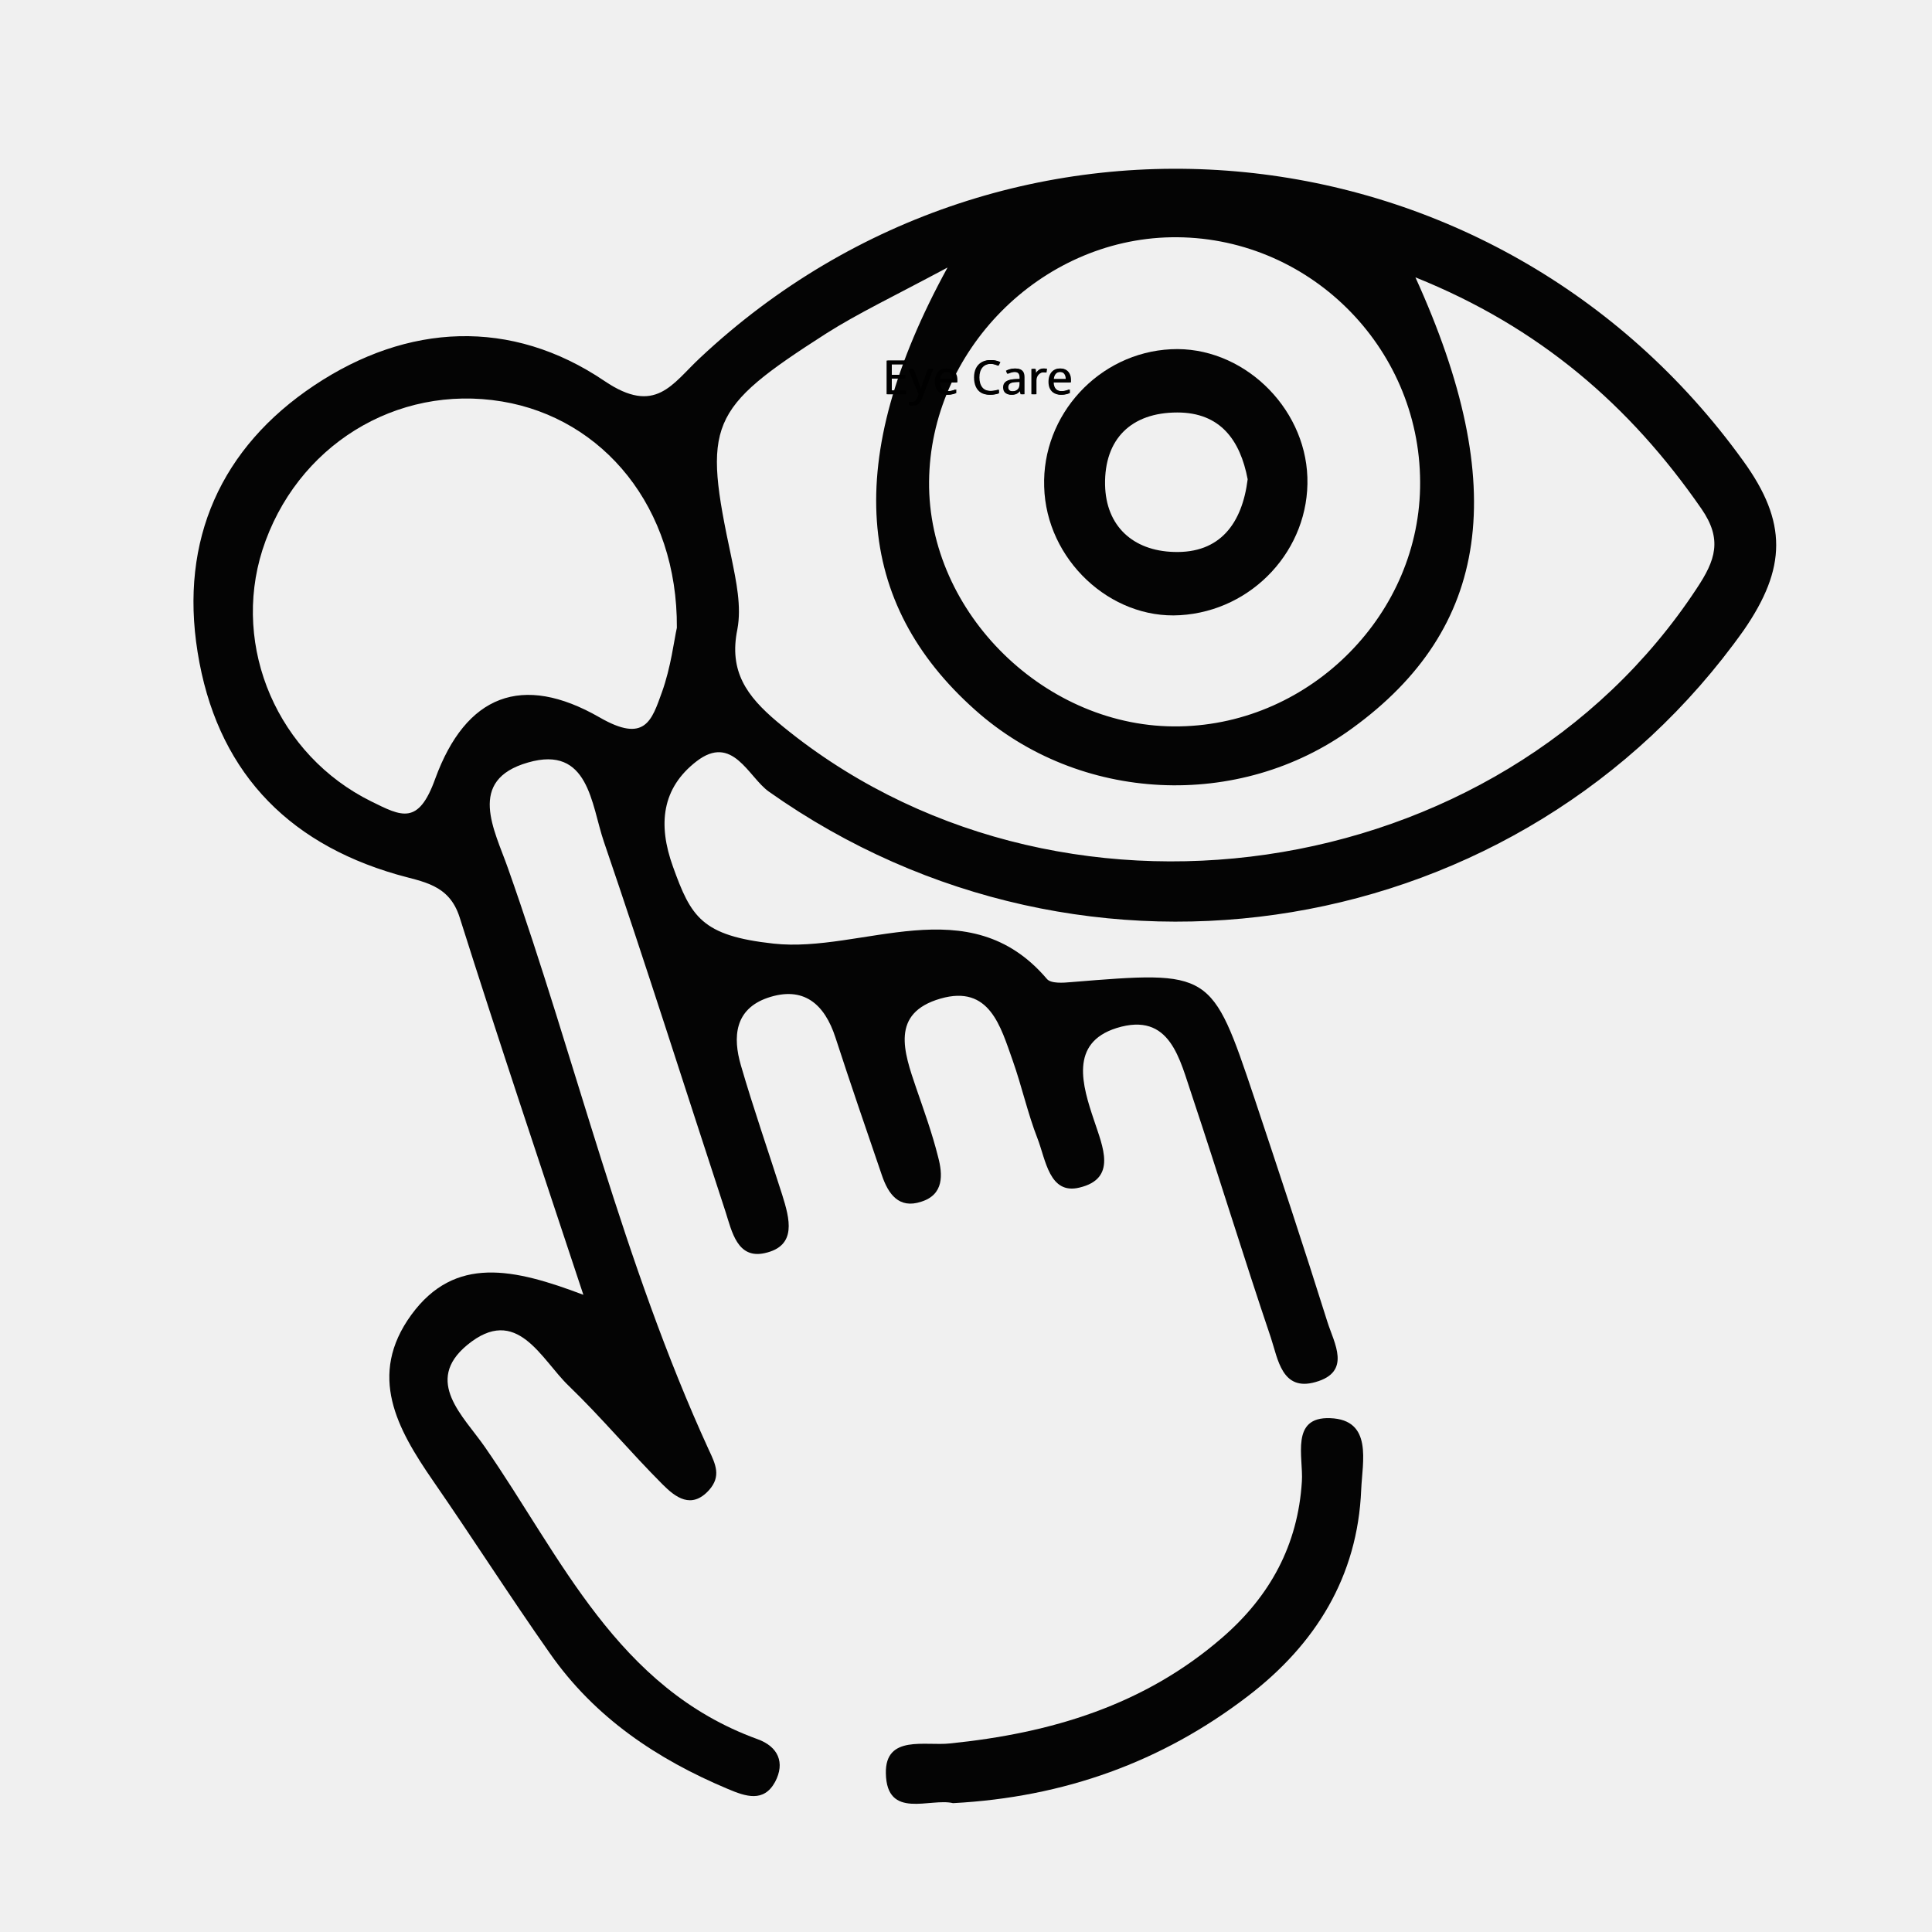
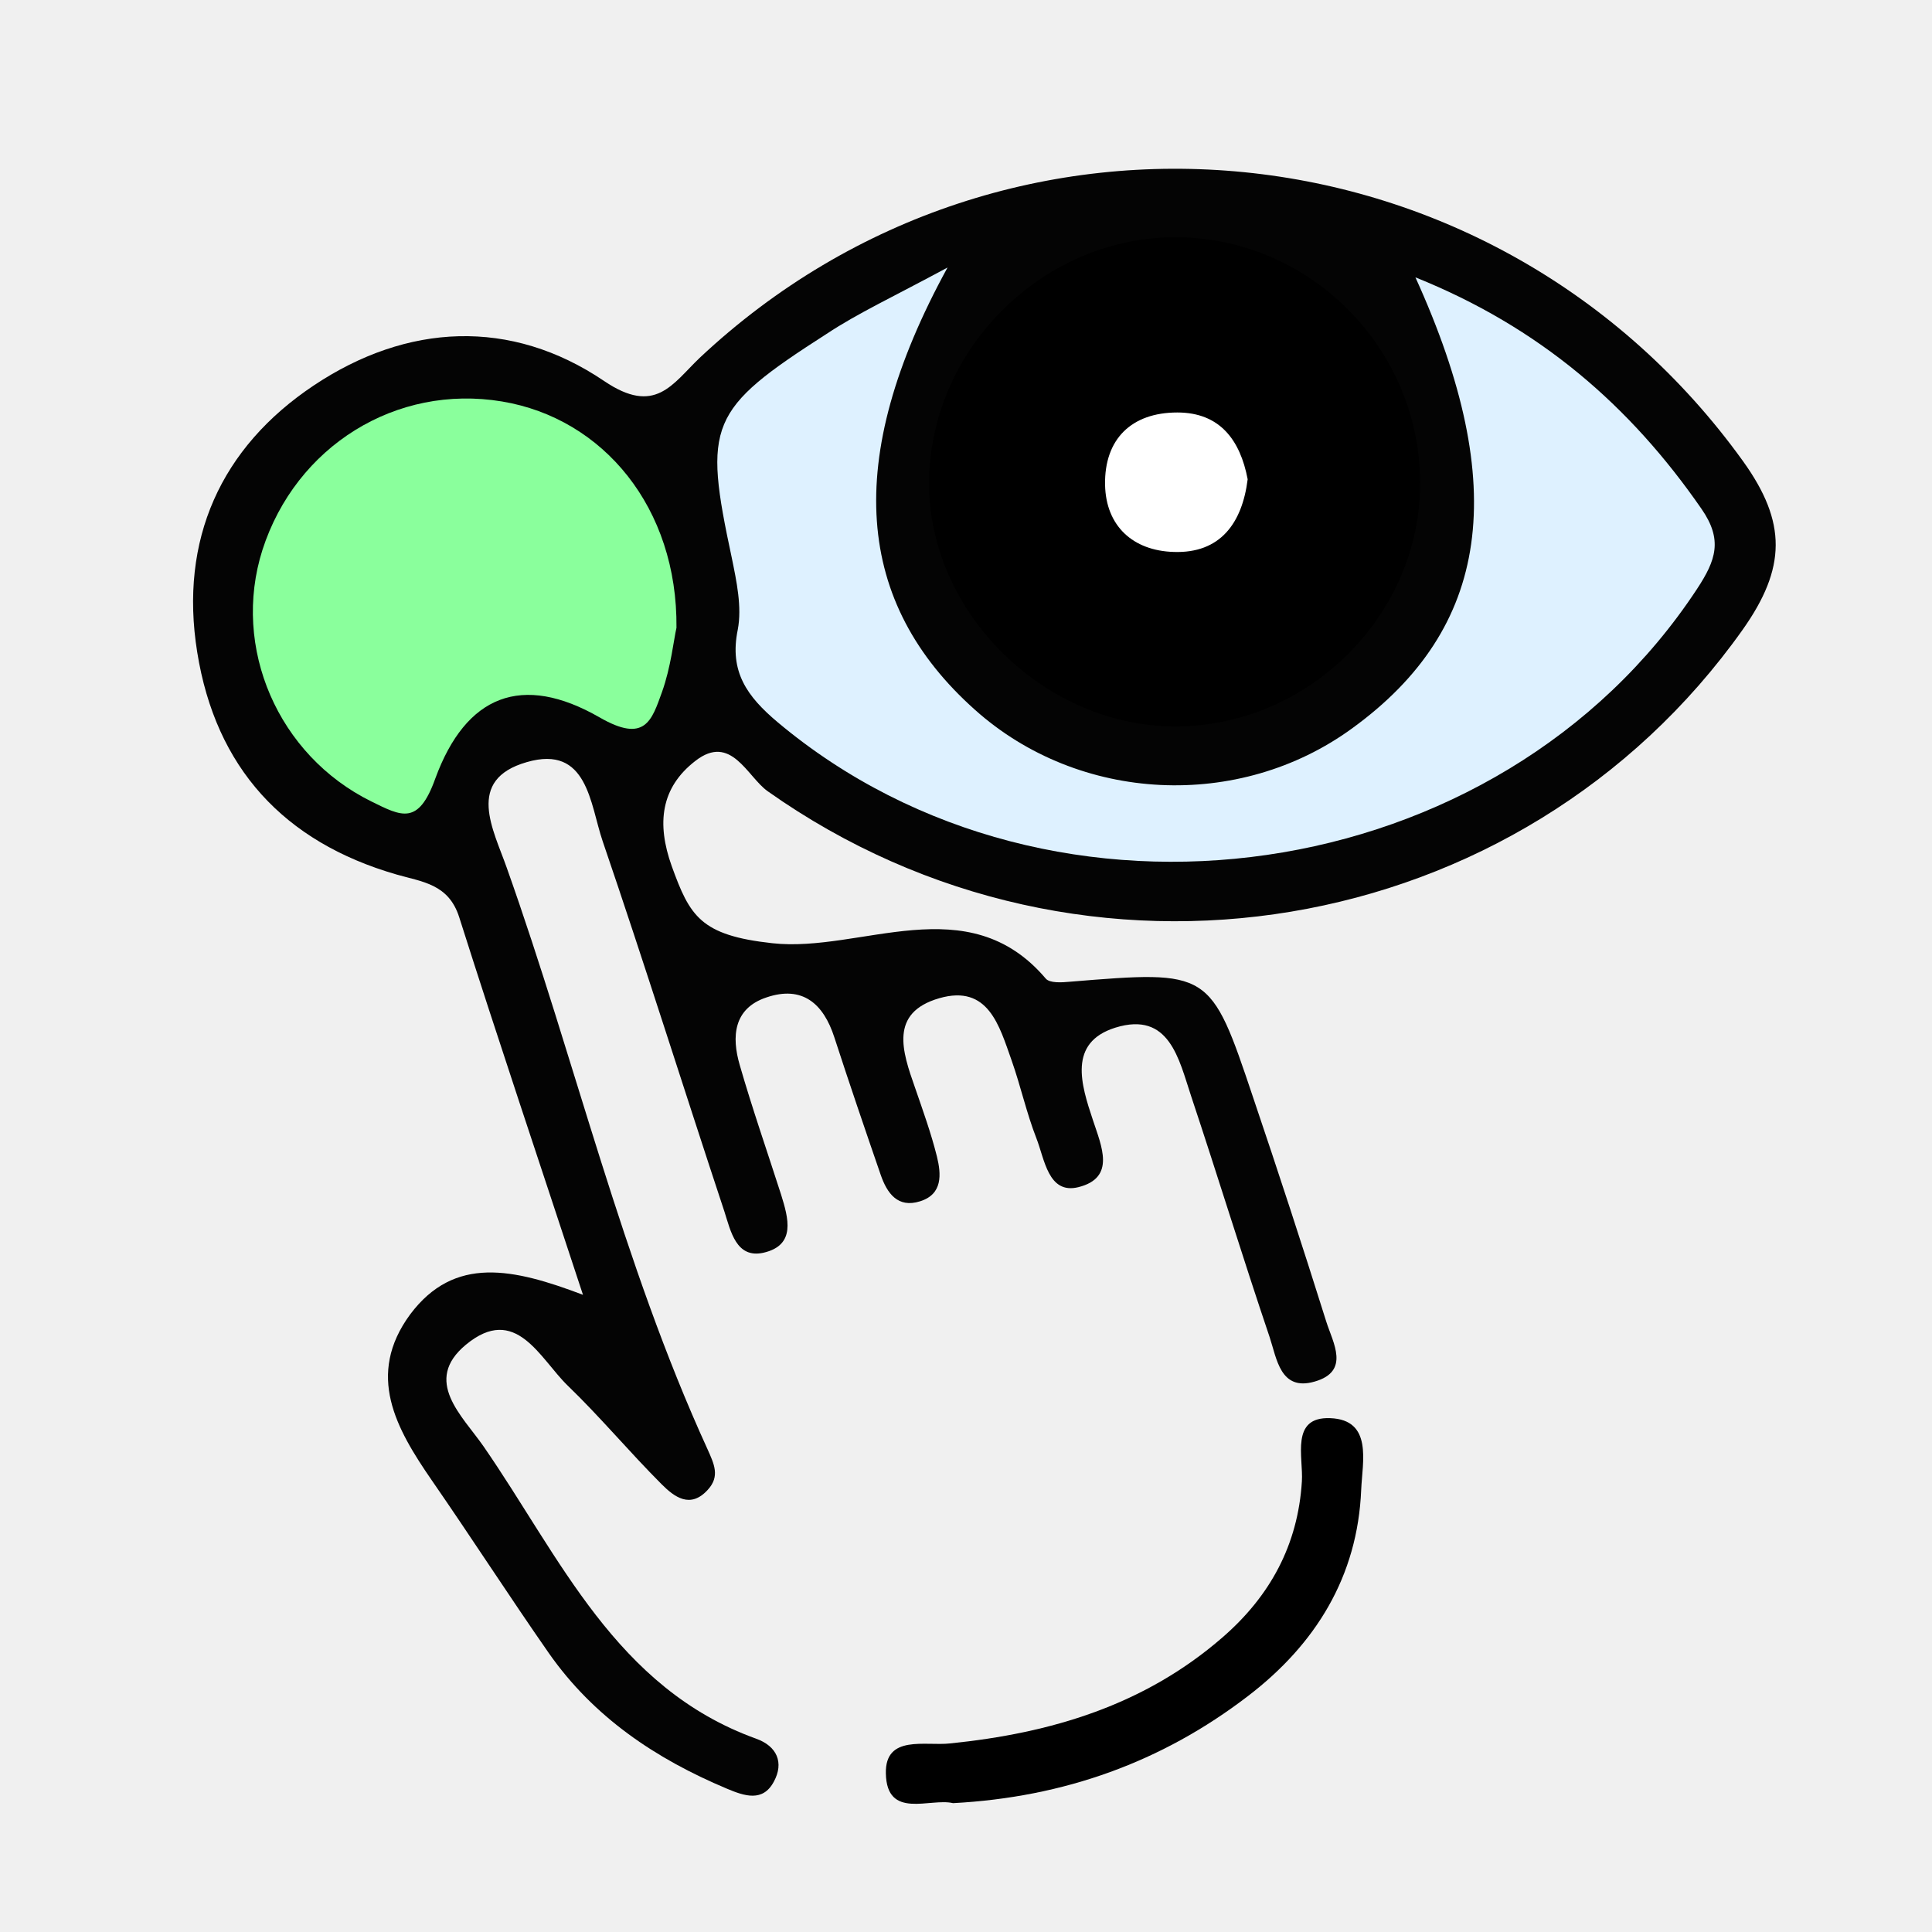
<svg xmlns="http://www.w3.org/2000/svg" version="1.1" id="Layer_1" x="0px" y="0px" viewBox="0 0 491.8 491.8" style="enable-background:new 0 0 491.8 491.8;" xml:space="preserve">
  <style type="text/css">
	.st0{fill:#040404;}
	.st1{fill:#050505;}
	.st2{fill:#B6B15D;}
	.st3{fill:#77B9DC;}
	.st4{fill:#FFFFFF;}
	.st5{fill:#7EB9E5;}
	.st6{fill:#4681A1;}
	.st7{fill:#171717;}
	.st8{fill:#141414;}
	.st9{fill:#C3B15F;}
	.st10{fill:#151515;}
	.st11{fill:#232323;}
	.st12{fill:#1E1E1E;}
	.st13{fill:#C5BE92;}
	.st14{fill:#BFB26E;}
	.st15{fill:#7FB5DB;}
	.st16{fill:#1B1B1B;}
	.st17{fill:#1D1D1D;}
	.st18{fill:#111111;}
	.st19{fill:#070707;}
	.st20{fill:#F9F9F9;}
	.st21{fill:#F5F5F5;}
	.st22{fill:#080808;}
	.st23{fill:#0F0F0F;}
	.st24{fill:#FAFAFA;}
	.st25{fill:#81BAD8;}
	.st26{fill:#C4B06B;}
	.st27{fill:#1A1A1A;}
	.st28{fill:#010101;}
	.st29{fill:#2C2C2C;}
	.st30{fill:#0A0A0A;}
	.st31{fill:#D6D6D6;}
	.st32{fill:#C4B866;}
	.st33{fill:#060606;}
- 	.st34{font-family:'MyriadPro-Regular';}
- 	.st35{font-size:12px;}
</style>
  <g>
-     <path class="st0" d="M242.6,459c-5.8-1.4-16.9,4.3-17.1-7.6c-0.2-9.9,10.1-6.9,16.3-7.6c25.7-2.6,49.5-9.7,69.4-27   c12.1-10.5,19.2-23.5,20.2-39.7c0.4-6.2-3-16.5,7.2-16.1c10.9,0.4,8.2,11.1,7.9,18.2c-0.9,22.1-11.6,39.4-28.9,52.6   C295.8,448.5,270.9,457.5,242.6,459z" />
-     <g>
-       <path class="st0" d="M300.4,156.6c18.5-1.1,33-16.8,32.4-35.1c-0.6-18.2-16.8-33.5-34.7-32.6c-18.4,0.9-32.9,16.7-32.3,35    C266.3,142.4,282.6,157.7,300.4,156.6z M299.7,105c10.9,0,16,7,17.9,17c-1.4,11.2-7,18.9-18.8,18.5c-10.4-0.3-17.3-6.6-17.5-17.1    C281.1,111.8,287.9,105,299.7,105z" />
-       <path class="st0" d="M443.8,117.4c-62.9-87.4-187-100-265.6-26.3c-7.1,6.6-11.3,14.7-24.3,5.9c-23.8-16.1-50.2-14.7-73.9,1.1    c-23.7,15.8-34.3,39.3-29.7,67.9c4.7,29.4,22,48.3,50.7,56.6c6.5,1.9,13.3,2.4,16,10.9c9.9,31.3,20.3,62.3,31.5,96.1    c-17.7-6.7-32.7-10.1-43.8,5.1c-11.2,15.4-3.6,29,5.5,42.2c10.1,14.6,19.6,29.5,29.8,44c11.4,16.3,27.2,26.9,45.3,34.5    c4.5,1.9,9.1,3.5,12-1.8c2.6-4.9,0.8-9-4.5-10.9c-35.8-13-49.9-46.3-69.4-74.4c-5.4-7.8-15.6-16.7-4.5-25.9    c12.7-10.5,18.8,3.6,25.9,10.4c8.3,8,15.7,16.9,23.9,25.1c3.2,3.2,7.3,6.4,11.8,1.4c3.1-3.5,1.7-6.5-0.1-10.3    c-21.8-47.6-33.7-98.8-51.1-148c-3.4-9.7-10.6-22.4,5.1-26.9c15.5-4.5,16.1,10.7,19.3,20.1c10.7,31.3,20.7,62.9,31,94.3    c1.6,5,3,12,9.9,10.5c8.4-1.8,6.4-8.8,4.5-14.9c-3.5-11-7.3-21.9-10.5-32.9c-2.1-7.2-1.6-14.3,6.8-17.2    c9.1-3.1,14.5,1.5,17.3,10.2c3.8,11.7,7.8,23.3,11.8,35c1.6,4.7,4.3,8.6,10,6.7c5.8-1.8,5.5-6.9,4.3-11.4    c-1.5-6-3.6-11.8-5.6-17.6c-3.1-9.1-6.6-19,6.2-22.7c12.5-3.6,15.3,7.1,18.4,15.8c2.3,6.5,3.8,13.4,6.3,19.8    c2.1,5.4,3,14.4,10.7,12.5c9.6-2.3,5.9-10.4,3.7-17.1c-3-8.9-6.3-19.7,5.7-23.5c13.8-4.3,16.1,8.1,19.3,17.4    c6.8,20.4,13.1,41,20,61.4c1.8,5.4,2.8,13.8,11.4,11.3c9.2-2.6,4.7-9.9,3-15.3c-6-19.1-12.3-38.1-18.6-57    c-10.9-32.5-11-32.4-46.6-29.5c-2.1,0.2-5.2,0.4-6.2-0.8c-19.9-23.4-47-6.5-69.6-9c-18.3-2-21-6.8-25.6-19.6    c-3.9-10.8-2.8-20,6-26.8c9.2-7.1,13.2,4,18.4,7.7c80.7,57.1,191.8,38.4,248.2-41.1C454.8,144.6,455,132.9,443.8,117.4z     M168.5,176.2c-2.6,7.2-4.3,13.1-15.9,6.4c-19.7-11.3-34-5.7-41.8,15.6c-4.3,12-8.6,9.6-16.3,5.8c-23.7-11.7-35.6-39.1-27.7-64    c8.5-26.4,34-42.3,61-37.8c25.8,4.3,44.7,27,44.5,57.6C171.6,162.9,170.8,169.8,168.5,176.2z M298.1,60.4    c34.6-0.6,63.3,27.6,63.4,62.3c0.2,33.3-27.6,61.6-61.2,62.2c-33.9,0.7-64.1-28.8-63.8-62.3C236.8,89.3,264.8,61,298.1,60.4z     M431.9,149.8c-50.2,76.4-163.8,92.9-234.1,33.9c-7.7-6.5-12.3-12.8-10.1-23.5c1.1-5.8-0.3-12.3-1.5-18.2    c-7.3-34.1-6-37.8,24.1-57.1c8.2-5.2,17.1-9.4,30.9-16.8c-26.9,49.1-23.4,85.5,7,112.6c26.5,23.7,67.2,25.7,96,4.7    c35-25.4,40.4-61.4,16.1-114.8c31.6,12.7,54.6,32.6,72.8,58.9C438.5,137.3,436.7,142.6,431.9,149.8z" />
-     </g>
+     <path class="st0" d="M148.4,329.6c-11.1-33.8-21.6-64.9-31.5-96.1c-2.7-8.5-9.4-9-16-10.9c-28.7-8.3-46-27.2-50.7-56.6   c-4.6-28.6,6-52.1,29.7-67.9c23.7-15.8,50.1-17.2,73.9-1.1c13,8.8,17.3,0.8,24.3-5.9c78.5-73.7,202.7-61.1,265.6,26.3   c11.2,15.6,11,27.2-0.1,42.9c-56.4,79.5-167.5,98.2-248.2,41.1c-5.2-3.7-9.3-14.8-18.4-7.7c-8.8,6.8-9.9,15.9-6,26.8   c4.6,12.7,7.3,17.6,25.6,19.6c22.6,2.5,49.7-14.4,69.6,9c1,1.2,4.1,1,6.2,0.8c35.6-2.9,35.7-3,46.6,29.5   c6.4,18.9,12.6,37.9,18.6,57c1.7,5.4,6.2,12.7-3,15.3c-8.7,2.5-9.6-5.9-11.4-11.3c-6.9-20.4-13.2-41-20-61.4   c-3.1-9.3-5.5-21.7-19.3-17.4c-12.1,3.8-8.7,14.5-5.7,23.5c2.2,6.7,5.9,14.7-3.7,17.1c-7.7,1.9-8.6-7.2-10.7-12.5   c-2.5-6.4-4-13.3-6.3-19.8c-3.1-8.7-5.9-19.4-18.4-15.8c-12.8,3.7-9.4,13.6-6.2,22.7c2,5.8,4.1,11.6,5.6,17.6   c1.1,4.5,1.5,9.6-4.3,11.4c-5.7,1.8-8.4-2.1-10-6.7c-4-11.6-8-23.3-11.8-35c-2.8-8.7-8.2-13.3-17.3-10.2c-8.4,2.8-8.9,10-6.8,17.2   c3.2,11.1,7,22,10.5,32.9c1.9,6.1,3.9,13-4.5,14.9c-6.9,1.5-8.3-5.5-9.9-10.5c-10.4-31.4-20.3-63-31-94.3   c-3.2-9.4-3.8-24.6-19.3-20.1c-15.7,4.5-8.5,17.2-5.1,26.9c17.5,49.2,29.3,100.3,51.1,148c1.7,3.8,3.2,6.9,0.1,10.3   c-4.5,5-8.6,1.8-11.8-1.4c-8.2-8.2-15.6-17.1-23.9-25.1c-7.1-6.9-13.2-20.9-25.9-10.4c-11.1,9.2-0.9,18.1,4.5,25.9   c19.5,28.2,33.6,61.5,69.4,74.4c5.3,1.9,7.1,6.1,4.5,10.9c-2.8,5.3-7.5,3.7-12,1.8c-18.1-7.6-33.9-18.2-45.3-34.5   c-10.1-14.5-19.7-29.4-29.8-44c-9.1-13.2-16.8-26.8-5.5-42.2C115.7,319.5,130.7,322.9,148.4,329.6z" id="id_101" />
+     <path class="st23" d="M242.6,459c-5.8-1.4-16.9,4.3-17.1-7.6c-0.2-9.9,10.1-6.9,16.3-7.6c25.7-2.6,49.5-9.7,69.4-27   c12.1-10.5,19.2-23.5,20.2-39.7c0.4-6.2-3-16.5,7.2-16.1c10.9,0.4,8.2,11.1,7.9,18.2c-0.9,22.1-11.6,39.4-28.9,52.6   C295.8,448.5,270.9,457.5,242.6,459z" id="id_102" style="fill: rgb(0, 0, 0);" />
+     <path class="st9" d="M241.2,68.1c-26.9,49.1-23.4,85.5,7,112.6c26.5,23.7,67.2,25.7,96,4.7c35-25.4,40.4-61.4,16.1-114.8   c31.6,12.7,54.6,32.6,72.8,58.9c5.5,7.9,3.7,13.1-1.1,20.4c-50.2,76.4-163.8,92.9-234.1,33.9c-7.7-6.5-12.3-12.8-10.1-23.5   c1.1-5.8-0.3-12.3-1.5-18.2c-7.3-34.1-6-37.8,24.1-57.1C218.4,79.7,227.3,75.6,241.2,68.1z" id="id_103" style="fill: rgb(222, 241, 255);" />
+     <path class="st24" d="M361.5,122.7c0.2,33.3-27.6,61.6-61.2,62.2c-33.9,0.7-64.1-28.8-63.8-62.3c0.3-33.4,28.3-61.6,61.6-62.2   C332.6,59.8,361.3,88,361.5,122.7z" id="id_104" style="fill: rgb(0, 0, 0);" />
+     <path class="st25" d="M172.2,159.8c-0.7,3-1.4,10-3.7,16.4c-2.6,7.2-4.3,13.1-15.9,6.4c-19.7-11.3-34-5.7-41.8,15.6   c-4.3,12-8.6,9.6-16.3,5.8c-23.7-11.7-35.6-39.1-27.7-64c8.5-26.4,34-42.3,61-37.8C153.6,106.5,172.5,129.3,172.2,159.8z" id="id_105" style="fill: rgb(138, 255, 156);" />
+     <path class="st18" d="M332.8,121.5c0.6,18.2-13.9,33.9-32.4,35.1c-17.7,1.1-34-14.3-34.6-32.6c-0.6-18.4,13.9-34.1,32.3-35   C315.9,88.1,332.2,103.3,332.8,121.5z" id="id_106" style="fill: rgb(0, 0, 0);" />
+     <path class="st9" d="M317.6,122c-1.4,11.2-7,18.9-18.8,18.5c-10.4-0.3-17.3-6.6-17.5-17.1c-0.2-11.6,6.7-18.4,18.4-18.4   C310.5,105,315.7,112,317.6,122z" id="id_107" style="fill: rgb(255, 255, 255);" />
  </g>
-   <text transform="matrix(1 0 0 1 224.5294 100.353)" class="st34 st35">Eye Care</text>
-   <text transform="matrix(1 0 0 1 224.7647 100.353)" class="st34 st35">Eye Care</text>
</svg>
